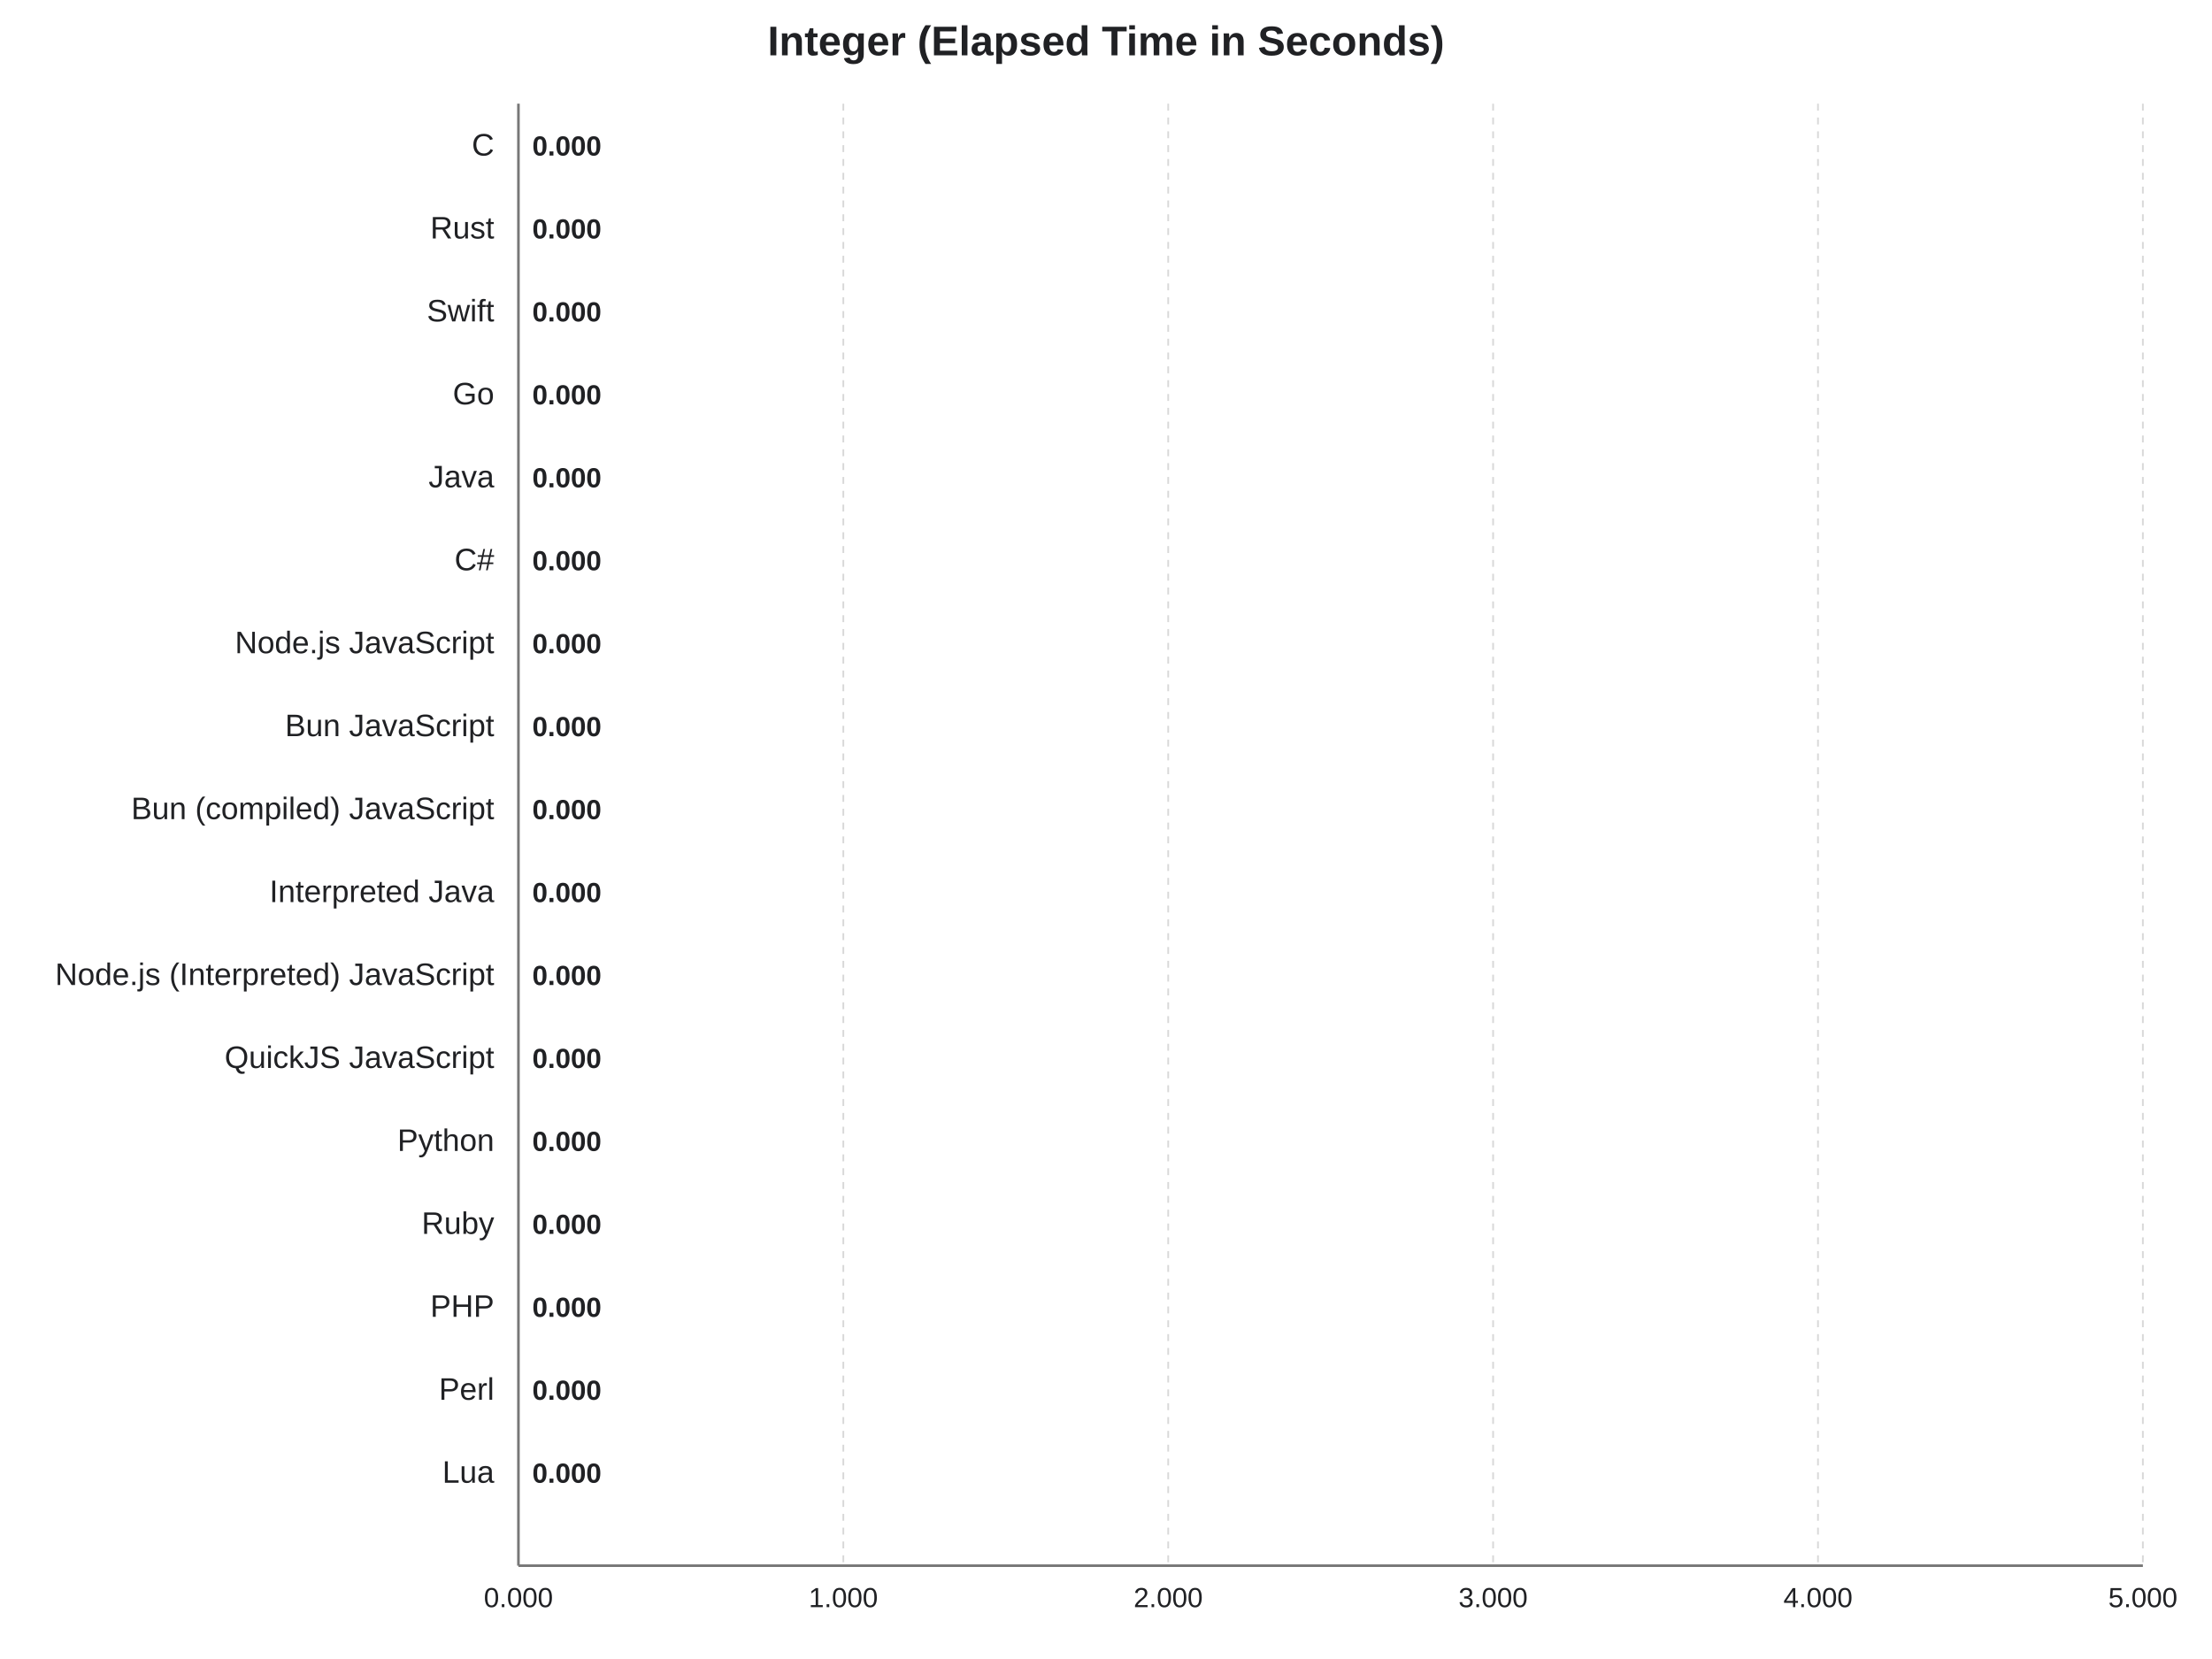
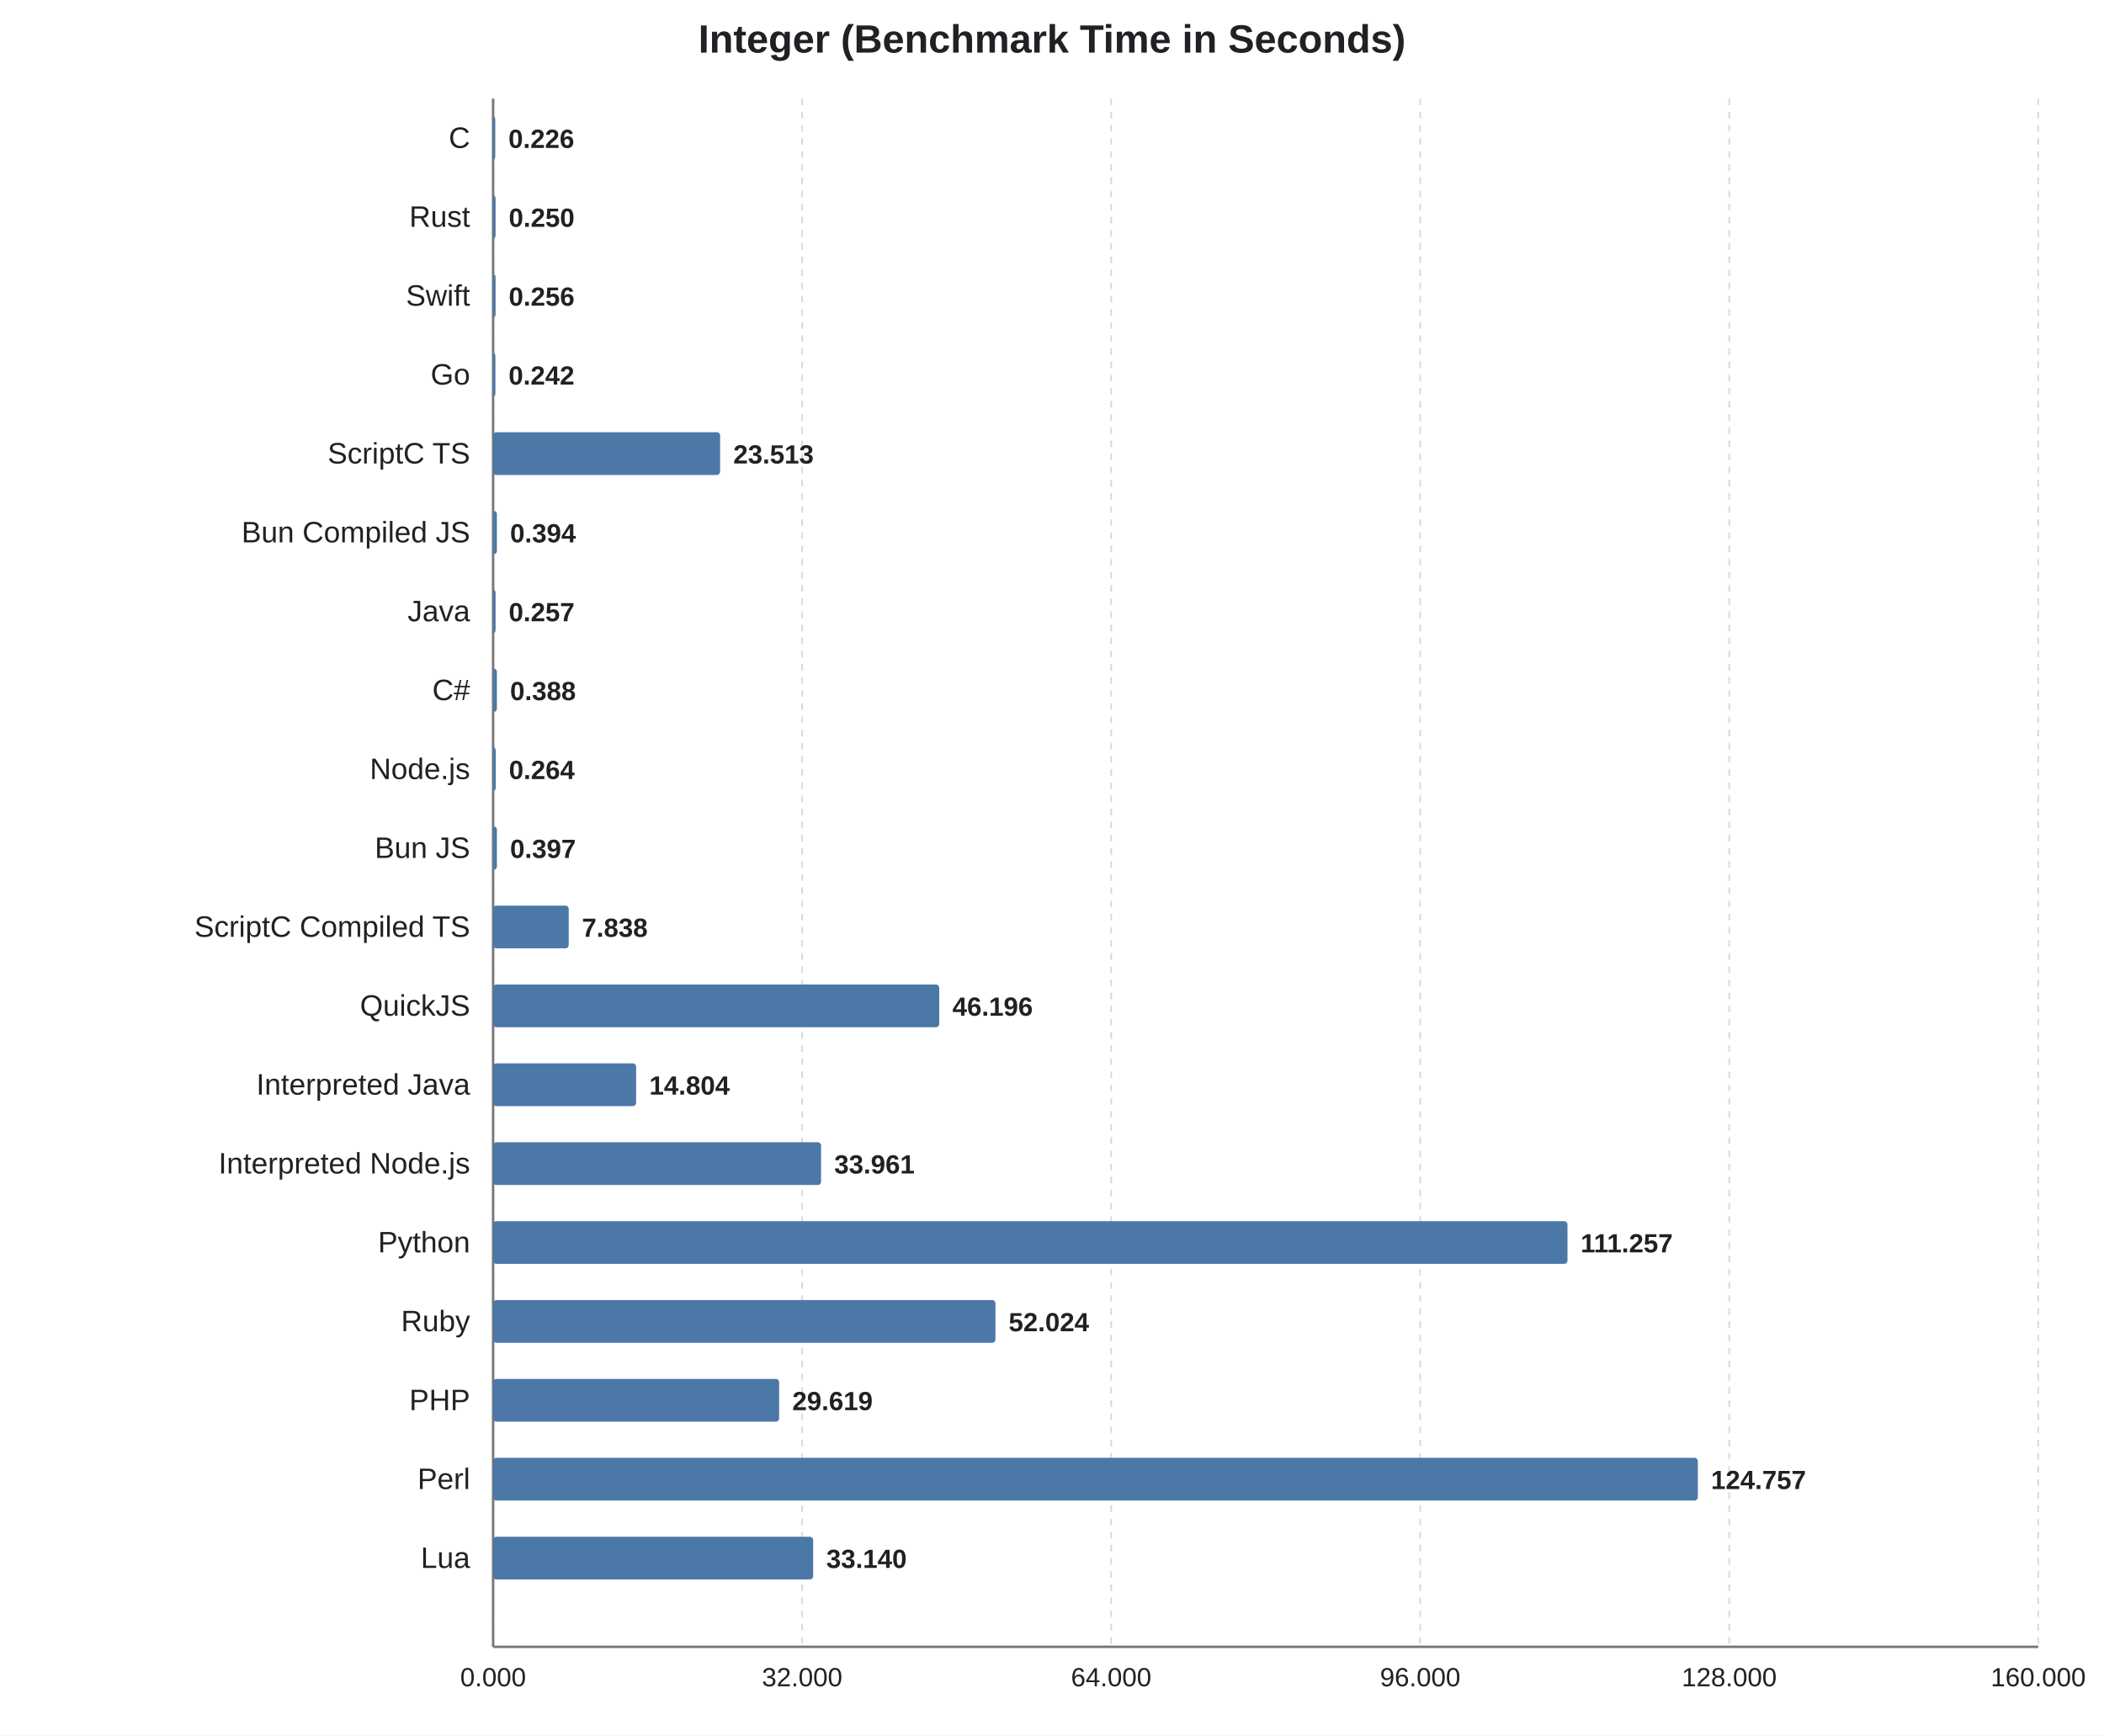
- <svg xmlns="http://www.w3.org/2000/svg" width="1280" height="960" viewBox="0 0 1280 960">
+ <svg xmlns="http://www.w3.org/2000/svg" width="1280" height="1056" viewBox="0 0 1280 1056">
  <rect width="100%" height="100%" fill="white" />
  <style>text{font-family:Arial,sans-serif;fill:#202124}.grid{stroke:#d8d8d8;stroke-dasharray:4 4}.axis{stroke:#777;stroke-width:1.5}</style>
-   <text x="640" y="32" font-family="Arial Bold,Arial,sans-serif" font-size="24" font-weight="bold" text-anchor="middle">Integer (Elapsed Time in Seconds)</text>
-   <line x1="300" y1="60" x2="300" y2="906" class="grid" />
-   <text x="300.0" y="930.0" font-size="16" text-anchor="middle">0.000</text>
-   <line x1="488" y1="60" x2="488" y2="906" class="grid" />
-   <text x="488.0" y="930.0" font-size="16" text-anchor="middle">1.000</text>
-   <line x1="676" y1="60" x2="676" y2="906" class="grid" />
-   <text x="676.0" y="930.0" font-size="16" text-anchor="middle">2.000</text>
-   <line x1="864" y1="60" x2="864" y2="906" class="grid" />
-   <text x="864.0" y="930.0" font-size="16" text-anchor="middle">3.000</text>
-   <line x1="1052" y1="60" x2="1052" y2="906" class="grid" />
-   <text x="1052.0" y="930.0" font-size="16" text-anchor="middle">4.000</text>
-   <line x1="1240" y1="60" x2="1240" y2="906" class="grid" />
-   <text x="1240.0" y="930.0" font-size="16" text-anchor="middle">5.000</text>
-   <line x1="300" y1="60" x2="300" y2="906" class="axis" />
-   <line x1="300" y1="906" x2="1240" y2="906" class="axis" />
+   <text x="640" y="32" font-family="Arial Bold,Arial,sans-serif" font-size="24" font-weight="bold" text-anchor="middle">Integer (Benchmark Time in Seconds)</text>
+   <line x1="300" y1="60" x2="300" y2="1002" class="grid" />
+   <text x="300.0" y="1026.0" font-size="16" text-anchor="middle">0.000</text>
+   <line x1="488" y1="60" x2="488" y2="1002" class="grid" />
+   <text x="488.0" y="1026.0" font-size="16" text-anchor="middle">32.000</text>
+   <line x1="676" y1="60" x2="676" y2="1002" class="grid" />
+   <text x="676.0" y="1026.0" font-size="16" text-anchor="middle">64.000</text>
+   <line x1="864" y1="60" x2="864" y2="1002" class="grid" />
+   <text x="864.0" y="1026.0" font-size="16" text-anchor="middle">96.000</text>
+   <line x1="1052" y1="60" x2="1052" y2="1002" class="grid" />
+   <text x="1052.0" y="1026.0" font-size="16" text-anchor="middle">128.000</text>
+   <line x1="1240" y1="60" x2="1240" y2="1002" class="grid" />
+   <text x="1240.0" y="1026.0" font-size="16" text-anchor="middle">160.000</text>
+   <line x1="300" y1="60" x2="300" y2="1002" class="axis" />
+   <line x1="300" y1="1002" x2="1240" y2="1002" class="axis" />
  <text x="286" y="90.0" font-size="18" text-anchor="end">C</text>
-   <rect x="300" y="71.0" width="0.0" height="26" rx="2" fill="#4c78a8" />
-   <text x="308.0" y="90.0" font-family="Arial Bold,Arial,sans-serif" font-size="16" font-weight="bold">0.000</text>
+   <rect x="300" y="71.0" width="1.3" height="26" rx="2" fill="#4c78a8" />
+   <text x="309.3" y="90.0" font-family="Arial Bold,Arial,sans-serif" font-size="16" font-weight="bold">0.226</text>
  <text x="286" y="138.0" font-size="18" text-anchor="end">Rust</text>
-   <rect x="300" y="119.0" width="0.0" height="26" rx="2" fill="#4c78a8" />
-   <text x="308.0" y="138.0" font-family="Arial Bold,Arial,sans-serif" font-size="16" font-weight="bold">0.000</text>
+   <rect x="300" y="119.0" width="1.5" height="26" rx="2" fill="#4c78a8" />
+   <text x="309.5" y="138.0" font-family="Arial Bold,Arial,sans-serif" font-size="16" font-weight="bold">0.250</text>
  <text x="286" y="186.0" font-size="18" text-anchor="end">Swift</text>
-   <rect x="300" y="167.0" width="0.0" height="26" rx="2" fill="#4c78a8" />
-   <text x="308.0" y="186.0" font-family="Arial Bold,Arial,sans-serif" font-size="16" font-weight="bold">0.000</text>
+   <rect x="300" y="167.0" width="1.5" height="26" rx="2" fill="#4c78a8" />
+   <text x="309.5" y="186.0" font-family="Arial Bold,Arial,sans-serif" font-size="16" font-weight="bold">0.256</text>
  <text x="286" y="234.0" font-size="18" text-anchor="end">Go</text>
-   <rect x="300" y="215.0" width="0.0" height="26" rx="2" fill="#4c78a8" />
-   <text x="308.0" y="234.0" font-family="Arial Bold,Arial,sans-serif" font-size="16" font-weight="bold">0.000</text>
-   <text x="286" y="282.0" font-size="18" text-anchor="end">Java</text>
-   <rect x="300" y="263.0" width="0.0" height="26" rx="2" fill="#4c78a8" />
-   <text x="308.0" y="282.0" font-family="Arial Bold,Arial,sans-serif" font-size="16" font-weight="bold">0.000</text>
-   <text x="286" y="330.0" font-size="18" text-anchor="end">C#</text>
-   <rect x="300" y="311.0" width="0.0" height="26" rx="2" fill="#4c78a8" />
-   <text x="308.0" y="330.0" font-family="Arial Bold,Arial,sans-serif" font-size="16" font-weight="bold">0.000</text>
-   <text x="286" y="378.0" font-size="18" text-anchor="end">Node.js JavaScript</text>
-   <rect x="300" y="359.0" width="0.0" height="26" rx="2" fill="#4c78a8" />
-   <text x="308.0" y="378.0" font-family="Arial Bold,Arial,sans-serif" font-size="16" font-weight="bold">0.000</text>
-   <text x="286" y="426.0" font-size="18" text-anchor="end">Bun JavaScript</text>
-   <rect x="300" y="407.0" width="0.0" height="26" rx="2" fill="#4c78a8" />
-   <text x="308.0" y="426.0" font-family="Arial Bold,Arial,sans-serif" font-size="16" font-weight="bold">0.000</text>
-   <text x="286" y="474.0" font-size="18" text-anchor="end">Bun (compiled) JavaScript</text>
-   <rect x="300" y="455.0" width="0.0" height="26" rx="2" fill="#4c78a8" />
-   <text x="308.0" y="474.0" font-family="Arial Bold,Arial,sans-serif" font-size="16" font-weight="bold">0.000</text>
-   <text x="286" y="522.0" font-size="18" text-anchor="end">Interpreted Java</text>
-   <rect x="300" y="503.0" width="0.0" height="26" rx="2" fill="#4c78a8" />
-   <text x="308.0" y="522.0" font-family="Arial Bold,Arial,sans-serif" font-size="16" font-weight="bold">0.000</text>
-   <text x="286" y="570.0" font-size="18" text-anchor="end">Node.js (Interpreted) JavaScript</text>
-   <rect x="300" y="551.0" width="0.0" height="26" rx="2" fill="#4c78a8" />
-   <text x="308.0" y="570.0" font-family="Arial Bold,Arial,sans-serif" font-size="16" font-weight="bold">0.000</text>
-   <text x="286" y="618.0" font-size="18" text-anchor="end">QuickJS JavaScript</text>
-   <rect x="300" y="599.0" width="0.0" height="26" rx="2" fill="#4c78a8" />
-   <text x="308.0" y="618.0" font-family="Arial Bold,Arial,sans-serif" font-size="16" font-weight="bold">0.000</text>
-   <text x="286" y="666.0" font-size="18" text-anchor="end">Python</text>
-   <rect x="300" y="647.0" width="0.0" height="26" rx="2" fill="#4c78a8" />
-   <text x="308.0" y="666.0" font-family="Arial Bold,Arial,sans-serif" font-size="16" font-weight="bold">0.000</text>
-   <text x="286" y="714.0" font-size="18" text-anchor="end">Ruby</text>
-   <rect x="300" y="695.0" width="0.0" height="26" rx="2" fill="#4c78a8" />
-   <text x="308.0" y="714.0" font-family="Arial Bold,Arial,sans-serif" font-size="16" font-weight="bold">0.000</text>
-   <text x="286" y="762.0" font-size="18" text-anchor="end">PHP</text>
-   <rect x="300" y="743.0" width="0.0" height="26" rx="2" fill="#4c78a8" />
-   <text x="308.0" y="762.0" font-family="Arial Bold,Arial,sans-serif" font-size="16" font-weight="bold">0.000</text>
-   <text x="286" y="810.0" font-size="18" text-anchor="end">Perl</text>
-   <rect x="300" y="791.0" width="0.0" height="26" rx="2" fill="#4c78a8" />
-   <text x="308.0" y="810.0" font-family="Arial Bold,Arial,sans-serif" font-size="16" font-weight="bold">0.000</text>
-   <text x="286" y="858.0" font-size="18" text-anchor="end">Lua</text>
-   <rect x="300" y="839.0" width="0.0" height="26" rx="2" fill="#4c78a8" />
-   <text x="308.0" y="858.0" font-family="Arial Bold,Arial,sans-serif" font-size="16" font-weight="bold">0.000</text>
+   <rect x="300" y="215.0" width="1.4" height="26" rx="2" fill="#4c78a8" />
+   <text x="309.4" y="234.0" font-family="Arial Bold,Arial,sans-serif" font-size="16" font-weight="bold">0.242</text>
+   <text x="286" y="282.0" font-size="18" text-anchor="end">ScriptC TS</text>
+   <rect x="300" y="263.0" width="138.1" height="26" rx="2" fill="#4c78a8" />
+   <text x="446.1" y="282.0" font-family="Arial Bold,Arial,sans-serif" font-size="16" font-weight="bold">23.513</text>
+   <text x="286" y="330.0" font-size="18" text-anchor="end">Bun Compiled JS</text>
+   <rect x="300" y="311.0" width="2.3" height="26" rx="2" fill="#4c78a8" />
+   <text x="310.3" y="330.0" font-family="Arial Bold,Arial,sans-serif" font-size="16" font-weight="bold">0.394</text>
+   <text x="286" y="378.0" font-size="18" text-anchor="end">Java</text>
+   <rect x="300" y="359.0" width="1.5" height="26" rx="2" fill="#4c78a8" />
+   <text x="309.5" y="378.0" font-family="Arial Bold,Arial,sans-serif" font-size="16" font-weight="bold">0.257</text>
+   <text x="286" y="426.0" font-size="18" text-anchor="end">C#</text>
+   <rect x="300" y="407.0" width="2.3" height="26" rx="2" fill="#4c78a8" />
+   <text x="310.3" y="426.0" font-family="Arial Bold,Arial,sans-serif" font-size="16" font-weight="bold">0.388</text>
+   <text x="286" y="474.0" font-size="18" text-anchor="end">Node.js</text>
+   <rect x="300" y="455.0" width="1.6" height="26" rx="2" fill="#4c78a8" />
+   <text x="309.6" y="474.0" font-family="Arial Bold,Arial,sans-serif" font-size="16" font-weight="bold">0.264</text>
+   <text x="286" y="522.0" font-size="18" text-anchor="end">Bun JS</text>
+   <rect x="300" y="503.0" width="2.3" height="26" rx="2" fill="#4c78a8" />
+   <text x="310.3" y="522.0" font-family="Arial Bold,Arial,sans-serif" font-size="16" font-weight="bold">0.397</text>
+   <text x="286" y="570.0" font-size="18" text-anchor="end">ScriptC Compiled TS</text>
+   <rect x="300" y="551.0" width="46.0" height="26" rx="2" fill="#4c78a8" />
+   <text x="354.0" y="570.0" font-family="Arial Bold,Arial,sans-serif" font-size="16" font-weight="bold">7.838</text>
+   <text x="286" y="618.0" font-size="18" text-anchor="end">QuickJS</text>
+   <rect x="300" y="599.0" width="271.4" height="26" rx="2" fill="#4c78a8" />
+   <text x="579.4" y="618.0" font-family="Arial Bold,Arial,sans-serif" font-size="16" font-weight="bold">46.196</text>
+   <text x="286" y="666.0" font-size="18" text-anchor="end">Interpreted Java</text>
+   <rect x="300" y="647.0" width="87.0" height="26" rx="2" fill="#4c78a8" />
+   <text x="395.0" y="666.0" font-family="Arial Bold,Arial,sans-serif" font-size="16" font-weight="bold">14.804</text>
+   <text x="286" y="714.0" font-size="18" text-anchor="end">Interpreted Node.js</text>
+   <rect x="300" y="695.0" width="199.5" height="26" rx="2" fill="#4c78a8" />
+   <text x="507.5" y="714.0" font-family="Arial Bold,Arial,sans-serif" font-size="16" font-weight="bold">33.961</text>
+   <text x="286" y="762.0" font-size="18" text-anchor="end">Python</text>
+   <rect x="300" y="743.0" width="653.6" height="26" rx="2" fill="#4c78a8" />
+   <text x="961.6" y="762.0" font-family="Arial Bold,Arial,sans-serif" font-size="16" font-weight="bold">111.257</text>
+   <text x="286" y="810.0" font-size="18" text-anchor="end">Ruby</text>
+   <rect x="300" y="791.0" width="305.6" height="26" rx="2" fill="#4c78a8" />
+   <text x="613.6" y="810.0" font-family="Arial Bold,Arial,sans-serif" font-size="16" font-weight="bold">52.024</text>
+   <text x="286" y="858.0" font-size="18" text-anchor="end">PHP</text>
+   <rect x="300" y="839.0" width="174.0" height="26" rx="2" fill="#4c78a8" />
+   <text x="482.0" y="858.0" font-family="Arial Bold,Arial,sans-serif" font-size="16" font-weight="bold">29.619</text>
+   <text x="286" y="906.0" font-size="18" text-anchor="end">Perl</text>
+   <rect x="300" y="887.0" width="732.9" height="26" rx="2" fill="#4c78a8" />
+   <text x="1040.9" y="906.0" font-family="Arial Bold,Arial,sans-serif" font-size="16" font-weight="bold">124.757</text>
+   <text x="286" y="954.0" font-size="18" text-anchor="end">Lua</text>
+   <rect x="300" y="935.0" width="194.7" height="26" rx="2" fill="#4c78a8" />
+   <text x="502.7" y="954.0" font-family="Arial Bold,Arial,sans-serif" font-size="16" font-weight="bold">33.140</text>
</svg>
